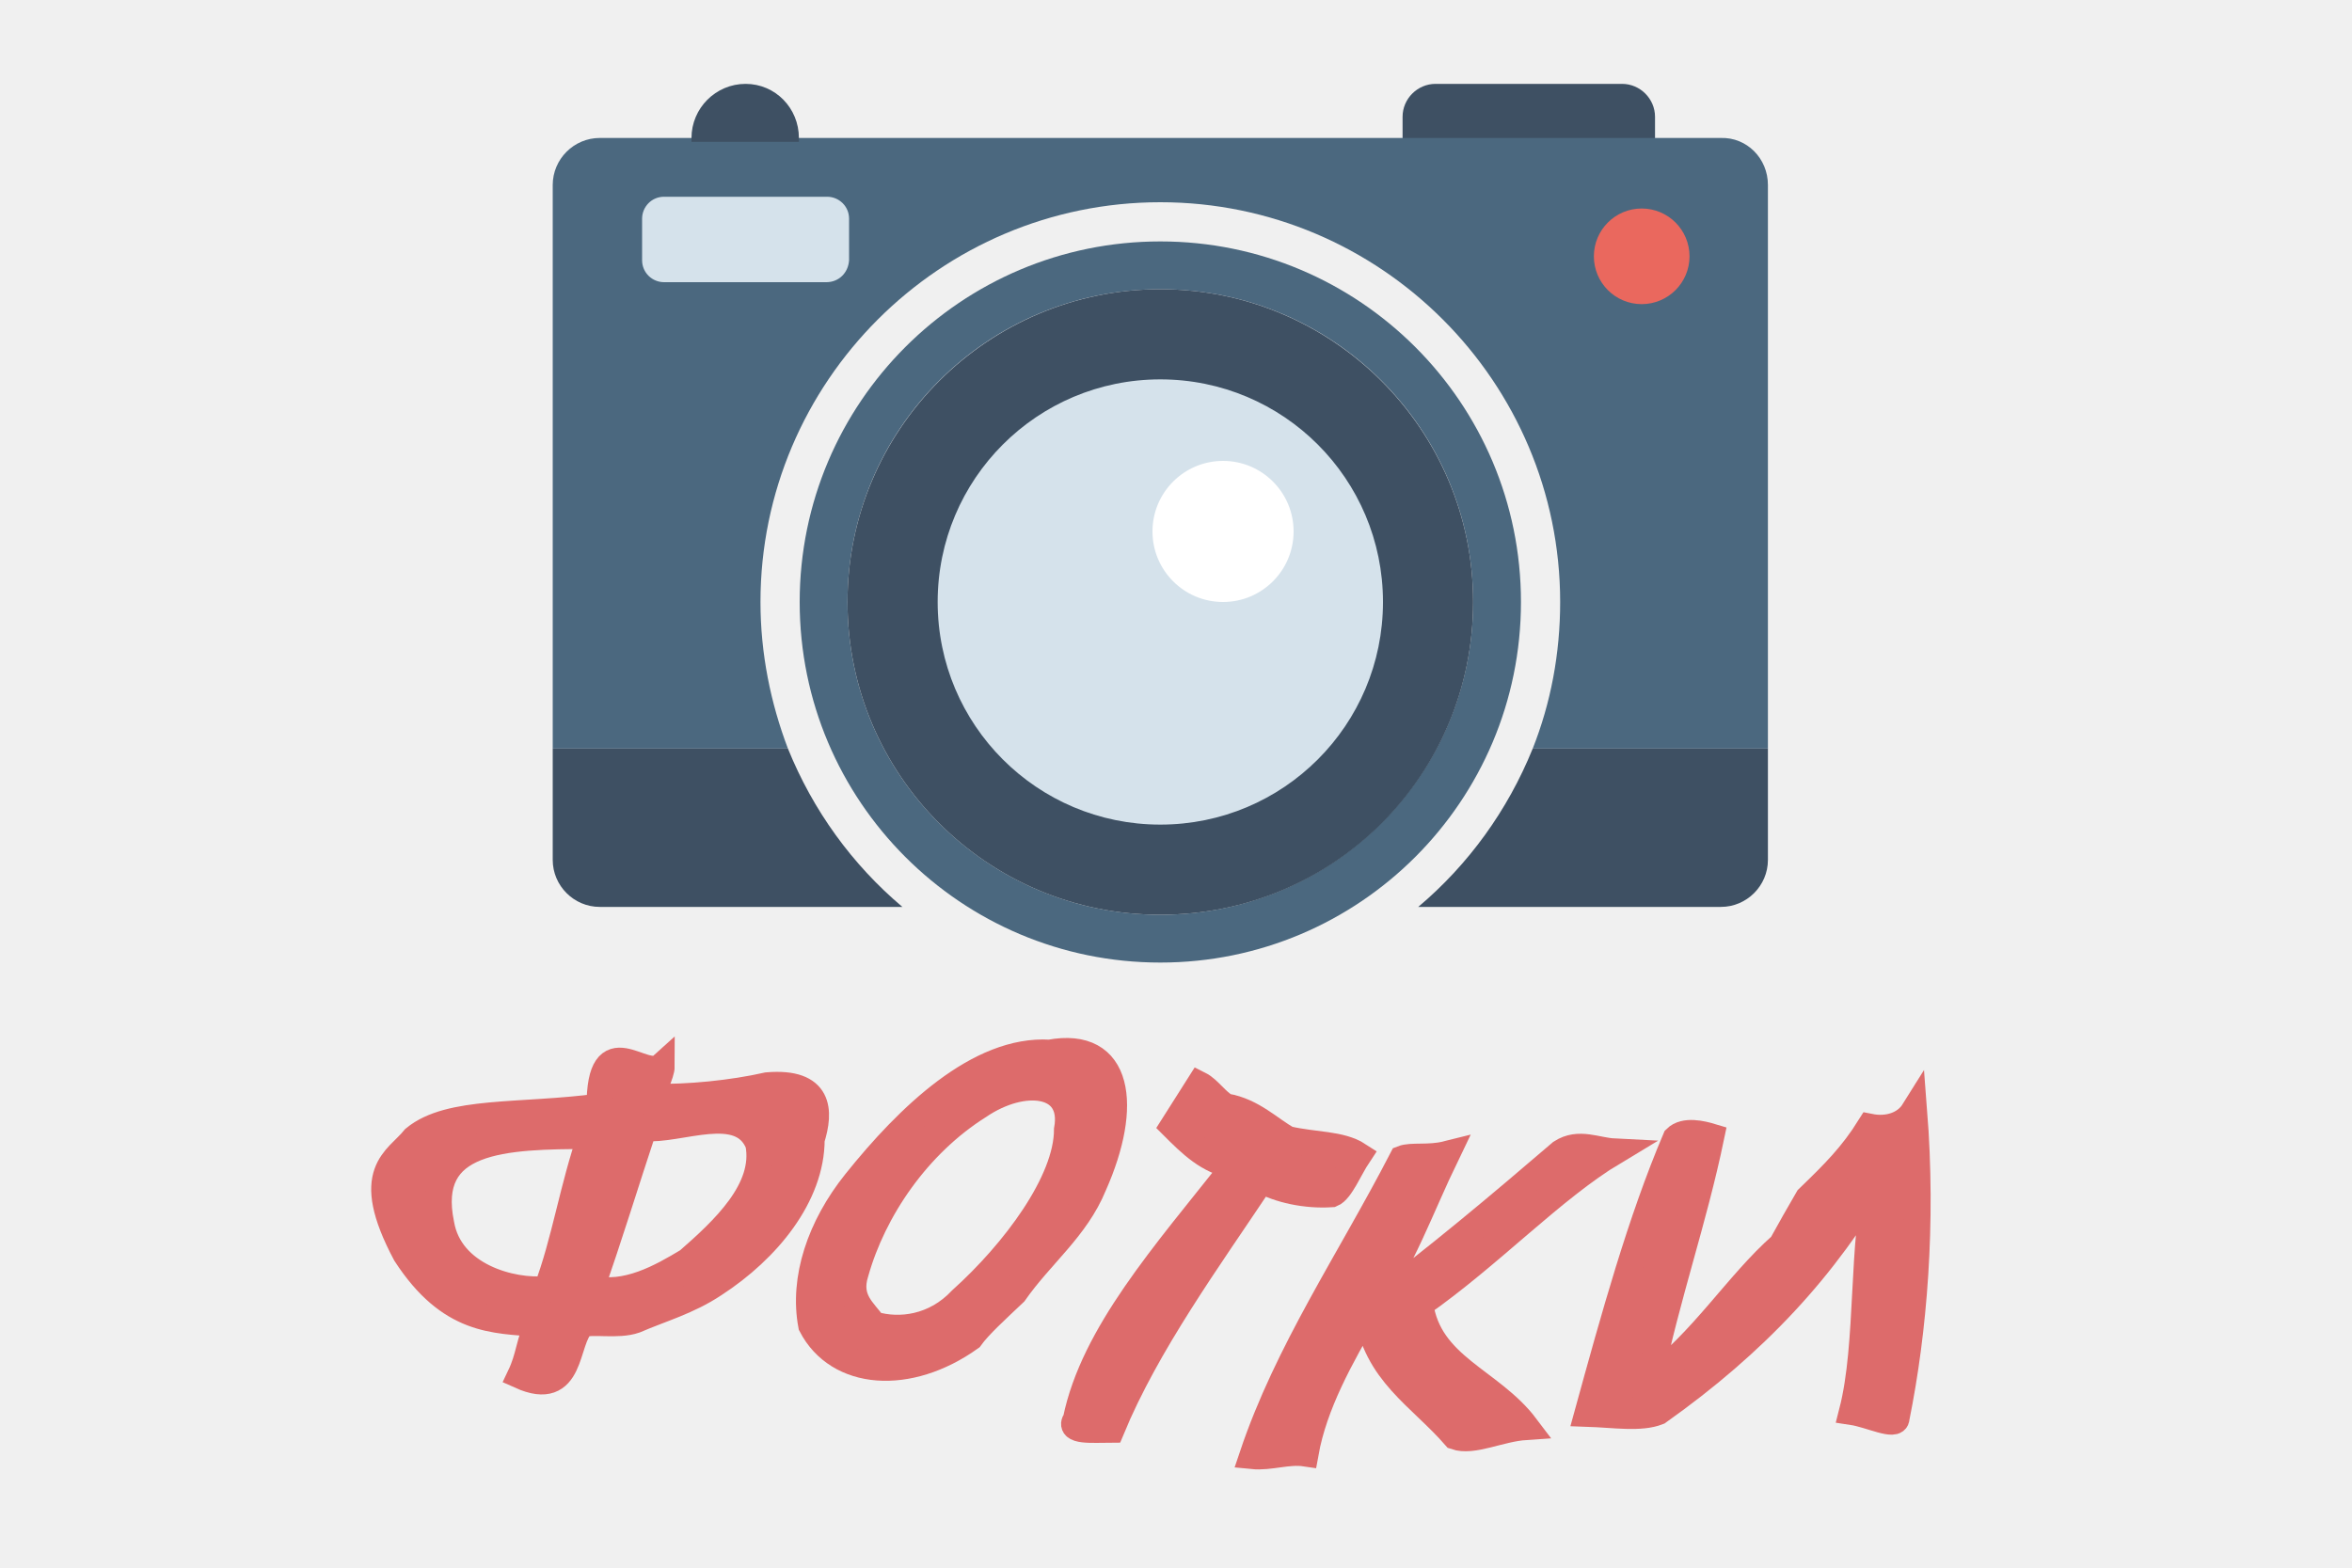
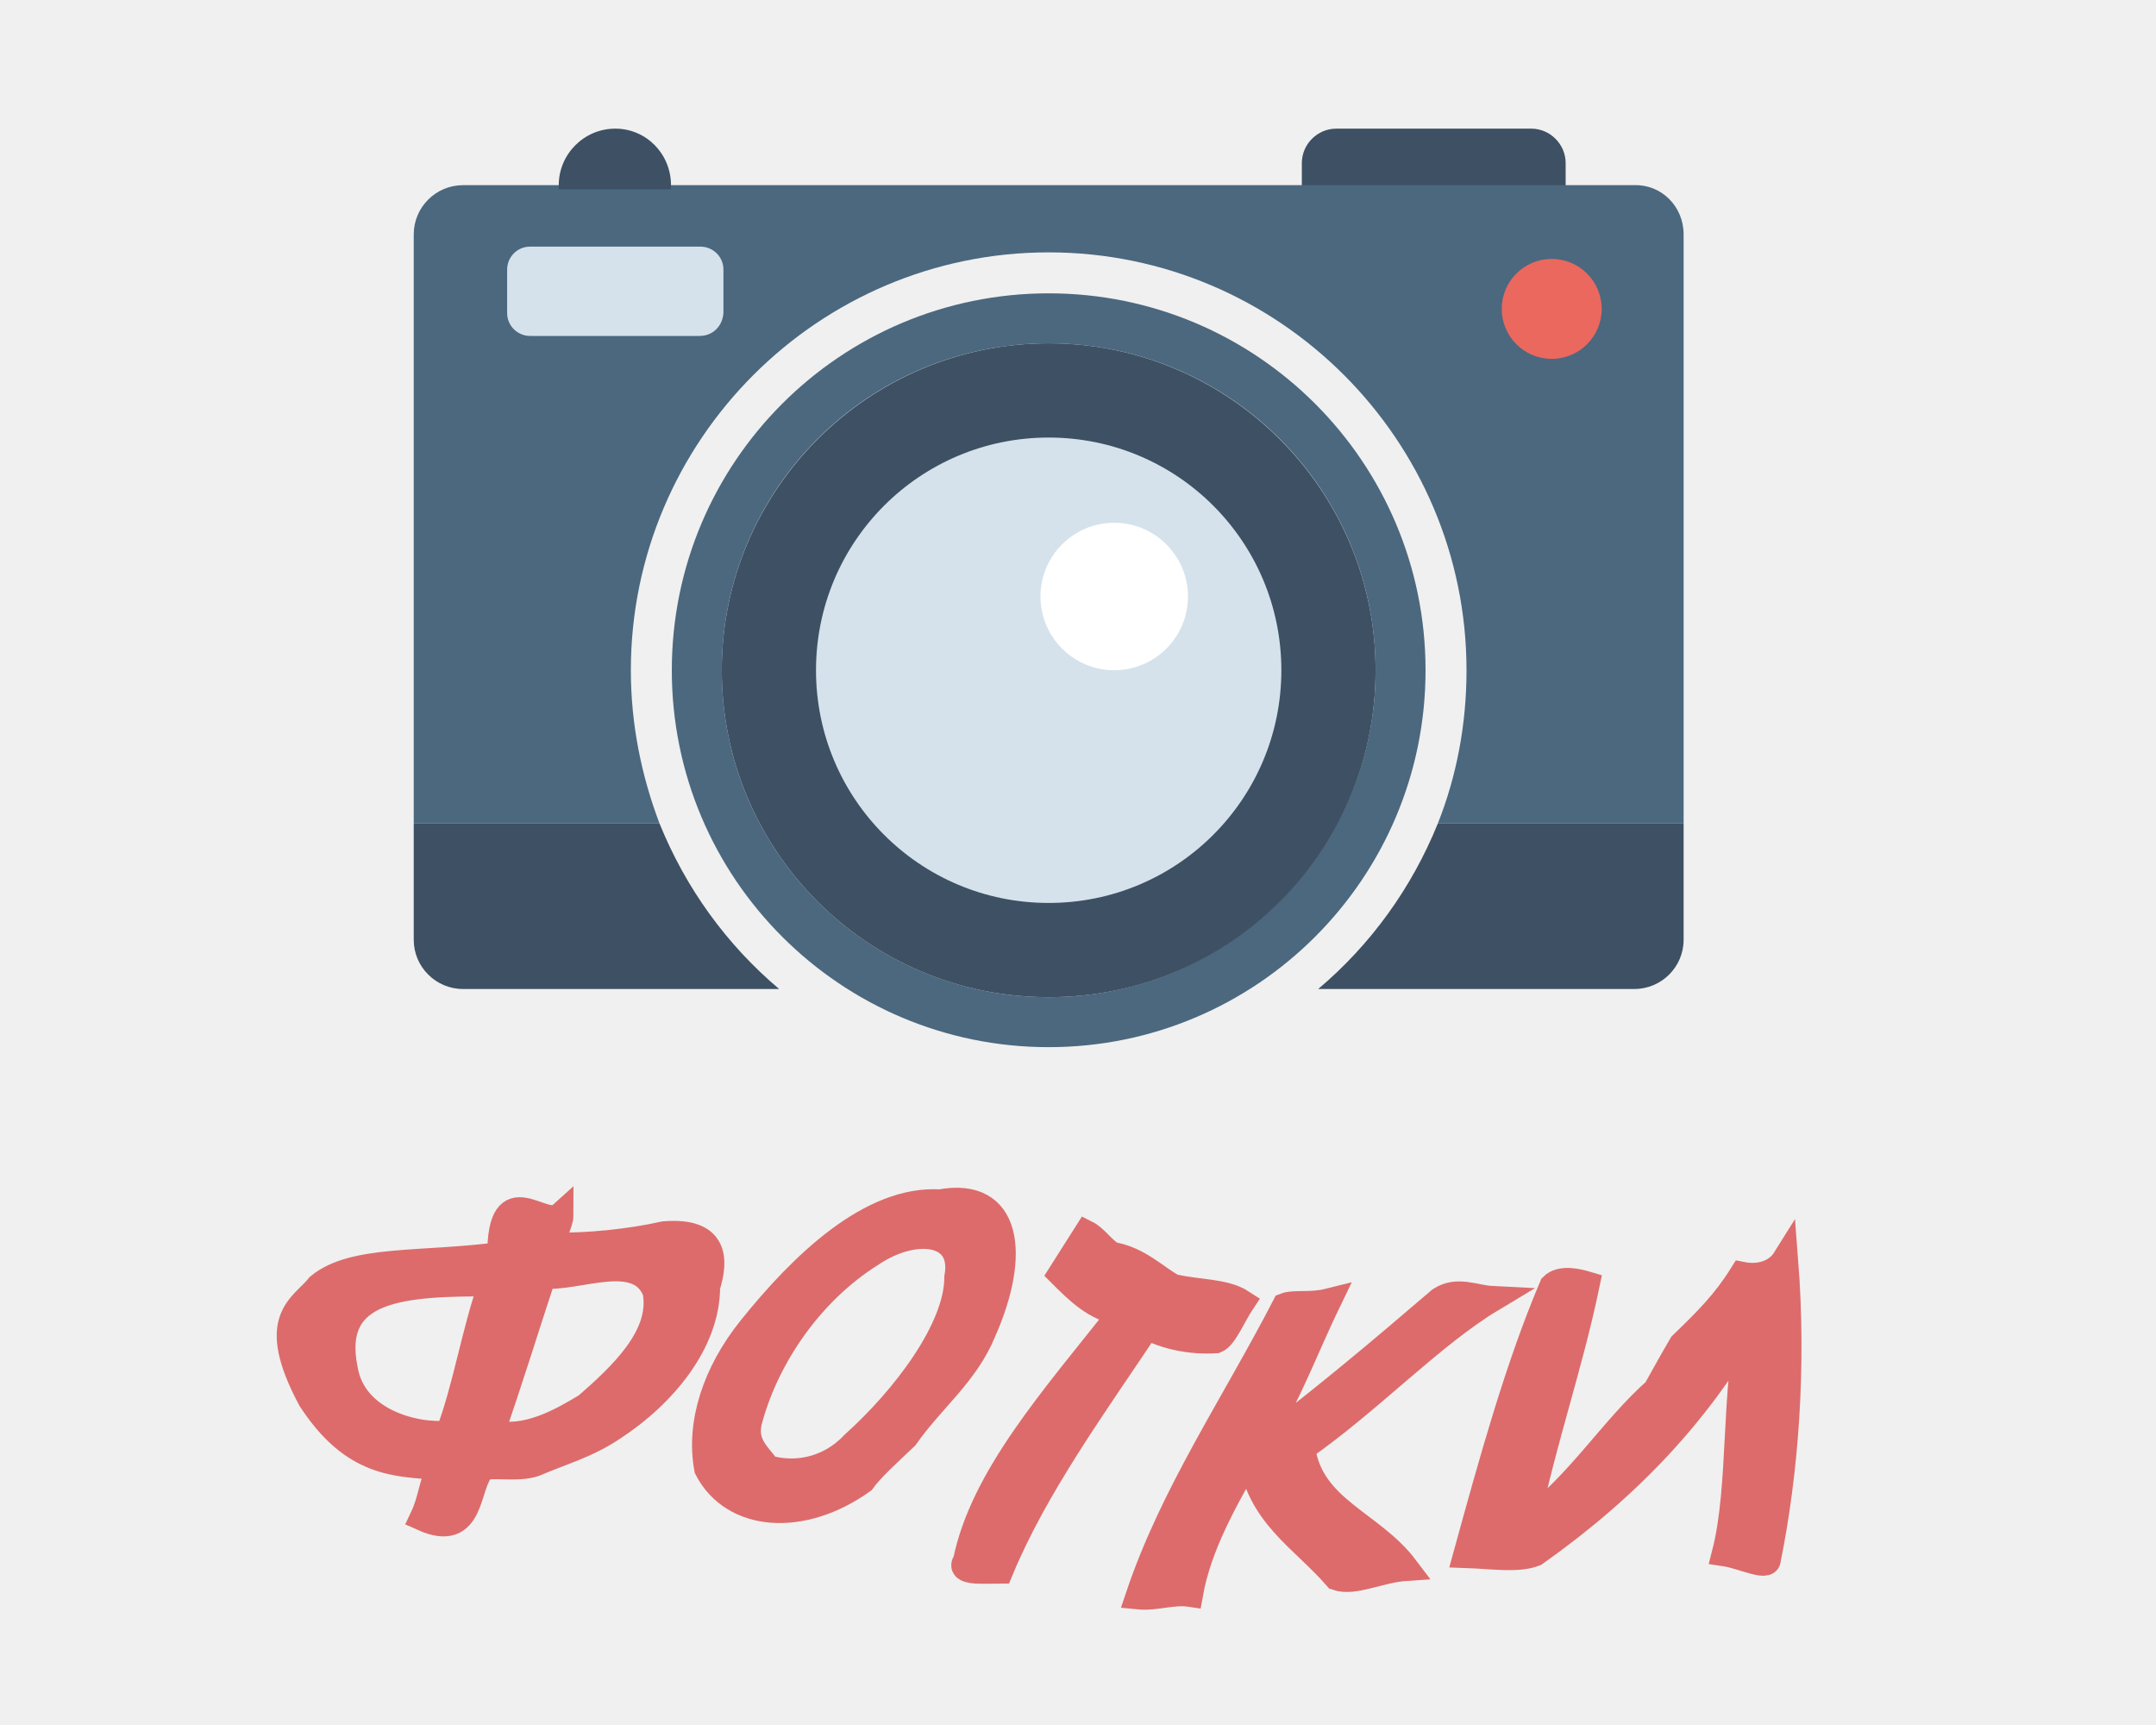
- <svg xmlns="http://www.w3.org/2000/svg" width="120" height="80" style="vertical-align:top;">
-   <g transform="scale(0.4 0.4) translate(20 -60)">
+ <svg xmlns="http://www.w3.org/2000/svg" width="100" height="80">
+   <g transform="scale(0.38 0.38) translate(0 -55)">
    <circle fill="#d5e2eb" cx="128" cy="137" r="29" />
    <path fill="#3e5063" d="M186.9,70.7h-23.8c-2.3,0-4.2,1.9-4.2,4.2v4.8c0,2.3,1.9,4.2,4.2,4.2h23.8c2.3,0,4.2-1.9,4.2-4.2v-4.8 C191.1,72.6,189.2,70.7,186.9,70.7z" />
    <path fill="#4b687f" d="M205.5,83.6v71.9h-30c2.3-5.8,3.5-12.1,3.5-18.7c0-28.1-22.9-51-51-51s-51,22.9-51,51c0,6.6,1.3,12.9,3.5,18.7 h-30V83.6c0-3.3,2.7-6,6-6h143C202.8,77.5,205.5,80.2,205.5,83.6z" />
    <path fill="#3e5063" d="M95.1,175.7H56.5c-3.3,0-6-2.7-6-6v-14.2h30C83.7,163.4,88.7,170.3,95.1,175.7z" />
    <path fill="#3e5063" d="M205.5,155.5v14.2c0,3.3-2.7,6-6,6h-38.6c6.4-5.4,11.4-12.3,14.6-20.2H205.5z" />
    <path fill="#3e5063" d="M81.9,77.6c0,0.2,0,0.3,0,0.5H68.2c0-0.2,0-0.3,0-0.5c0-3.8,3.1-6.9,6.9-6.9S81.9,73.8,81.9,77.6z" />
    <path fill="#4b687f" d="M128,90.8c-25.4,0-46,20.6-46,46c0,25.4,20.6,46,46,46s46-20.6,46-46C174,111.4,153.4,90.8,128,90.8z M128,176.7c-22,0-39.9-17.8-39.9-39.9c0-22,17.8-39.9,39.9-39.9s39.9,17.9,39.9,39.9C167.9,158.8,150,176.7,128,176.7z" />
    <path fill="#3e5063" d="M128,96.9c-22,0-39.9,17.9-39.9,39.9c0,22,17.8,39.9,39.9,39.9s39.9-17.8,39.9-39.9 C167.9,114.8,150,96.9,128,96.9z M128,165.2c-15.7,0-28.4-12.7-28.4-28.4c0-15.7,12.7-28.4,28.4-28.4s28.4,12.7,28.4,28.4 C156.4,152.5,143.7,165.2,128,165.2z" />
    <path fill="#d5e2eb" d="M85.4,96H64.7c-1.5,0-2.8-1.2-2.8-2.8v-5.3c0-1.5,1.2-2.8,2.8-2.8h20.8c1.5,0,2.8,1.2,2.8,2.8v5.3 C88.2,94.8,87,96,85.4,96z" />
    <circle fill="#ea685e" cx="189.4" cy="92.7" r="6.1" />
    <circle fill="#fff" cx="136" cy="127.8" r="9" />
  </g>
-   <g style="stroke-miterlimit:10;stroke-width:3px" transform="scale(0.45 0.45) translate(25 50)" fill="#dd6b6b" stroke="#dd6b6b" stroke-width="2">
+   <g style="stroke-miterlimit:10;stroke-width:3px" transform="scale(0.4 0.4) translate(15 70)" fill="#dd6b6b" stroke="#dd6b6b" stroke-width="2">
    <path d="M62,73.1c-4,0.9-9,1.4-13,1.3c0-0.9,1-2.6,1-3.5c-2,1.8-7-4.8-7,4.6c-9,1.2-17,0.3-21,3.6c-2,2.5-6,3.7-1,13.1c5,7.7,10,7.5,15,7.9c-1,2.1-1,3.8-2,5.9c6,2.7,5-4,7-5.8c1-0.5,4,0.2,6-0.5c3-1.3,6-2.1,9-4.1c6-3.9,11-10,11-16.4C68,76,68,72.6,62,73.1C62,73.1,62,73.1,62,73.1z M37,96.2c-4,0.4-11-1.5-12-7.4c-2-9.7,7-10,17-10C40,84.4,39,91,37,96.2L37,96.2z M53,93c-3,1.8-7,4.1-11,3.1c2-5.6,4-12.2,6-18.2c4,0.4,11-3.1,13,1.8C62,84.9,57,89.5,53,93L53,93z" />
    <path d="M94,69.4c-8-0.5-16,7.2-22,14.7c-4,5-6,10.9-5,16.2c3,5.8,11,6.4,18,1.4c1-1.4,3-3.2,5-5.1c3-4.3,7-7.3,9-12.2C103,75.4,102,67.9,94,69.4L94,69.4z M84,97.4c-3,3.2-7,3.7-10,2.8c-1-1.5-3-2.8-2-5.9c2-7.1,7-14.5,14-18.9c5-3.4,11-2.8,10,2.7C96,84,90,92,84,97.4L84,97.4z" />
    <path d="M108,77.7c2,2,4,4,7,4.5c-8,10.1-16,19.1-18,28.8c-1,1.4,2,1.1,4,1.1c4-9.7,11-19.3,17-28.3c2,1.1,5,1.8,8,1.6c1-0.4,2-2.9,3-4.4c-2-1.3-5-1.1-8-1.8c-2-1.1-4-3.2-7-3.7c-1-0.5-2-2-3-2.5C110,74.6,109,76.1,108,77.7L108,77.7z" />
    <path d="M158,80.6c-2-0.1-4-1.2-6,0.1c-7,6-14,11.9-22,17.9c4-5.6,6-11.5,9-17.7c-2,0.5-4,0.1-5,0.5c-6,11.6-13,21.8-17,33.7c2,0.2,4-0.6,6-0.3c1-5.6,4-10.9,7-16.1c1,7,6,9.6,10,14.2c2,0.7,5-0.9,8-1.1c-4-5.3-11-6.8-12-13.9C144,92.3,151,84.8,158,80.6L158,80.6z" />
    <path d="M187,77.8c-2,3.2-4,5.2-7,8.1c-1,1.7-2,3.5-3,5.3c-5,4.4-9,11-15,15.4c2-9.7,5-18.1,7-27.7c-1-0.3-3-0.8-4,0.2c-4,9.4-7,20.3-10,31.2c3,0.1,6,0.6,8-0.2c11-7.8,19-16.4,25-26.9c-2,7.8-1,19.1-3,26.9c2,0.3,5,1.8,5,0.7c2-9.9,3-22,2-34.8C191,77.6,189,78.2,187,77.8L187,77.8z" />
  </g>
</svg>
